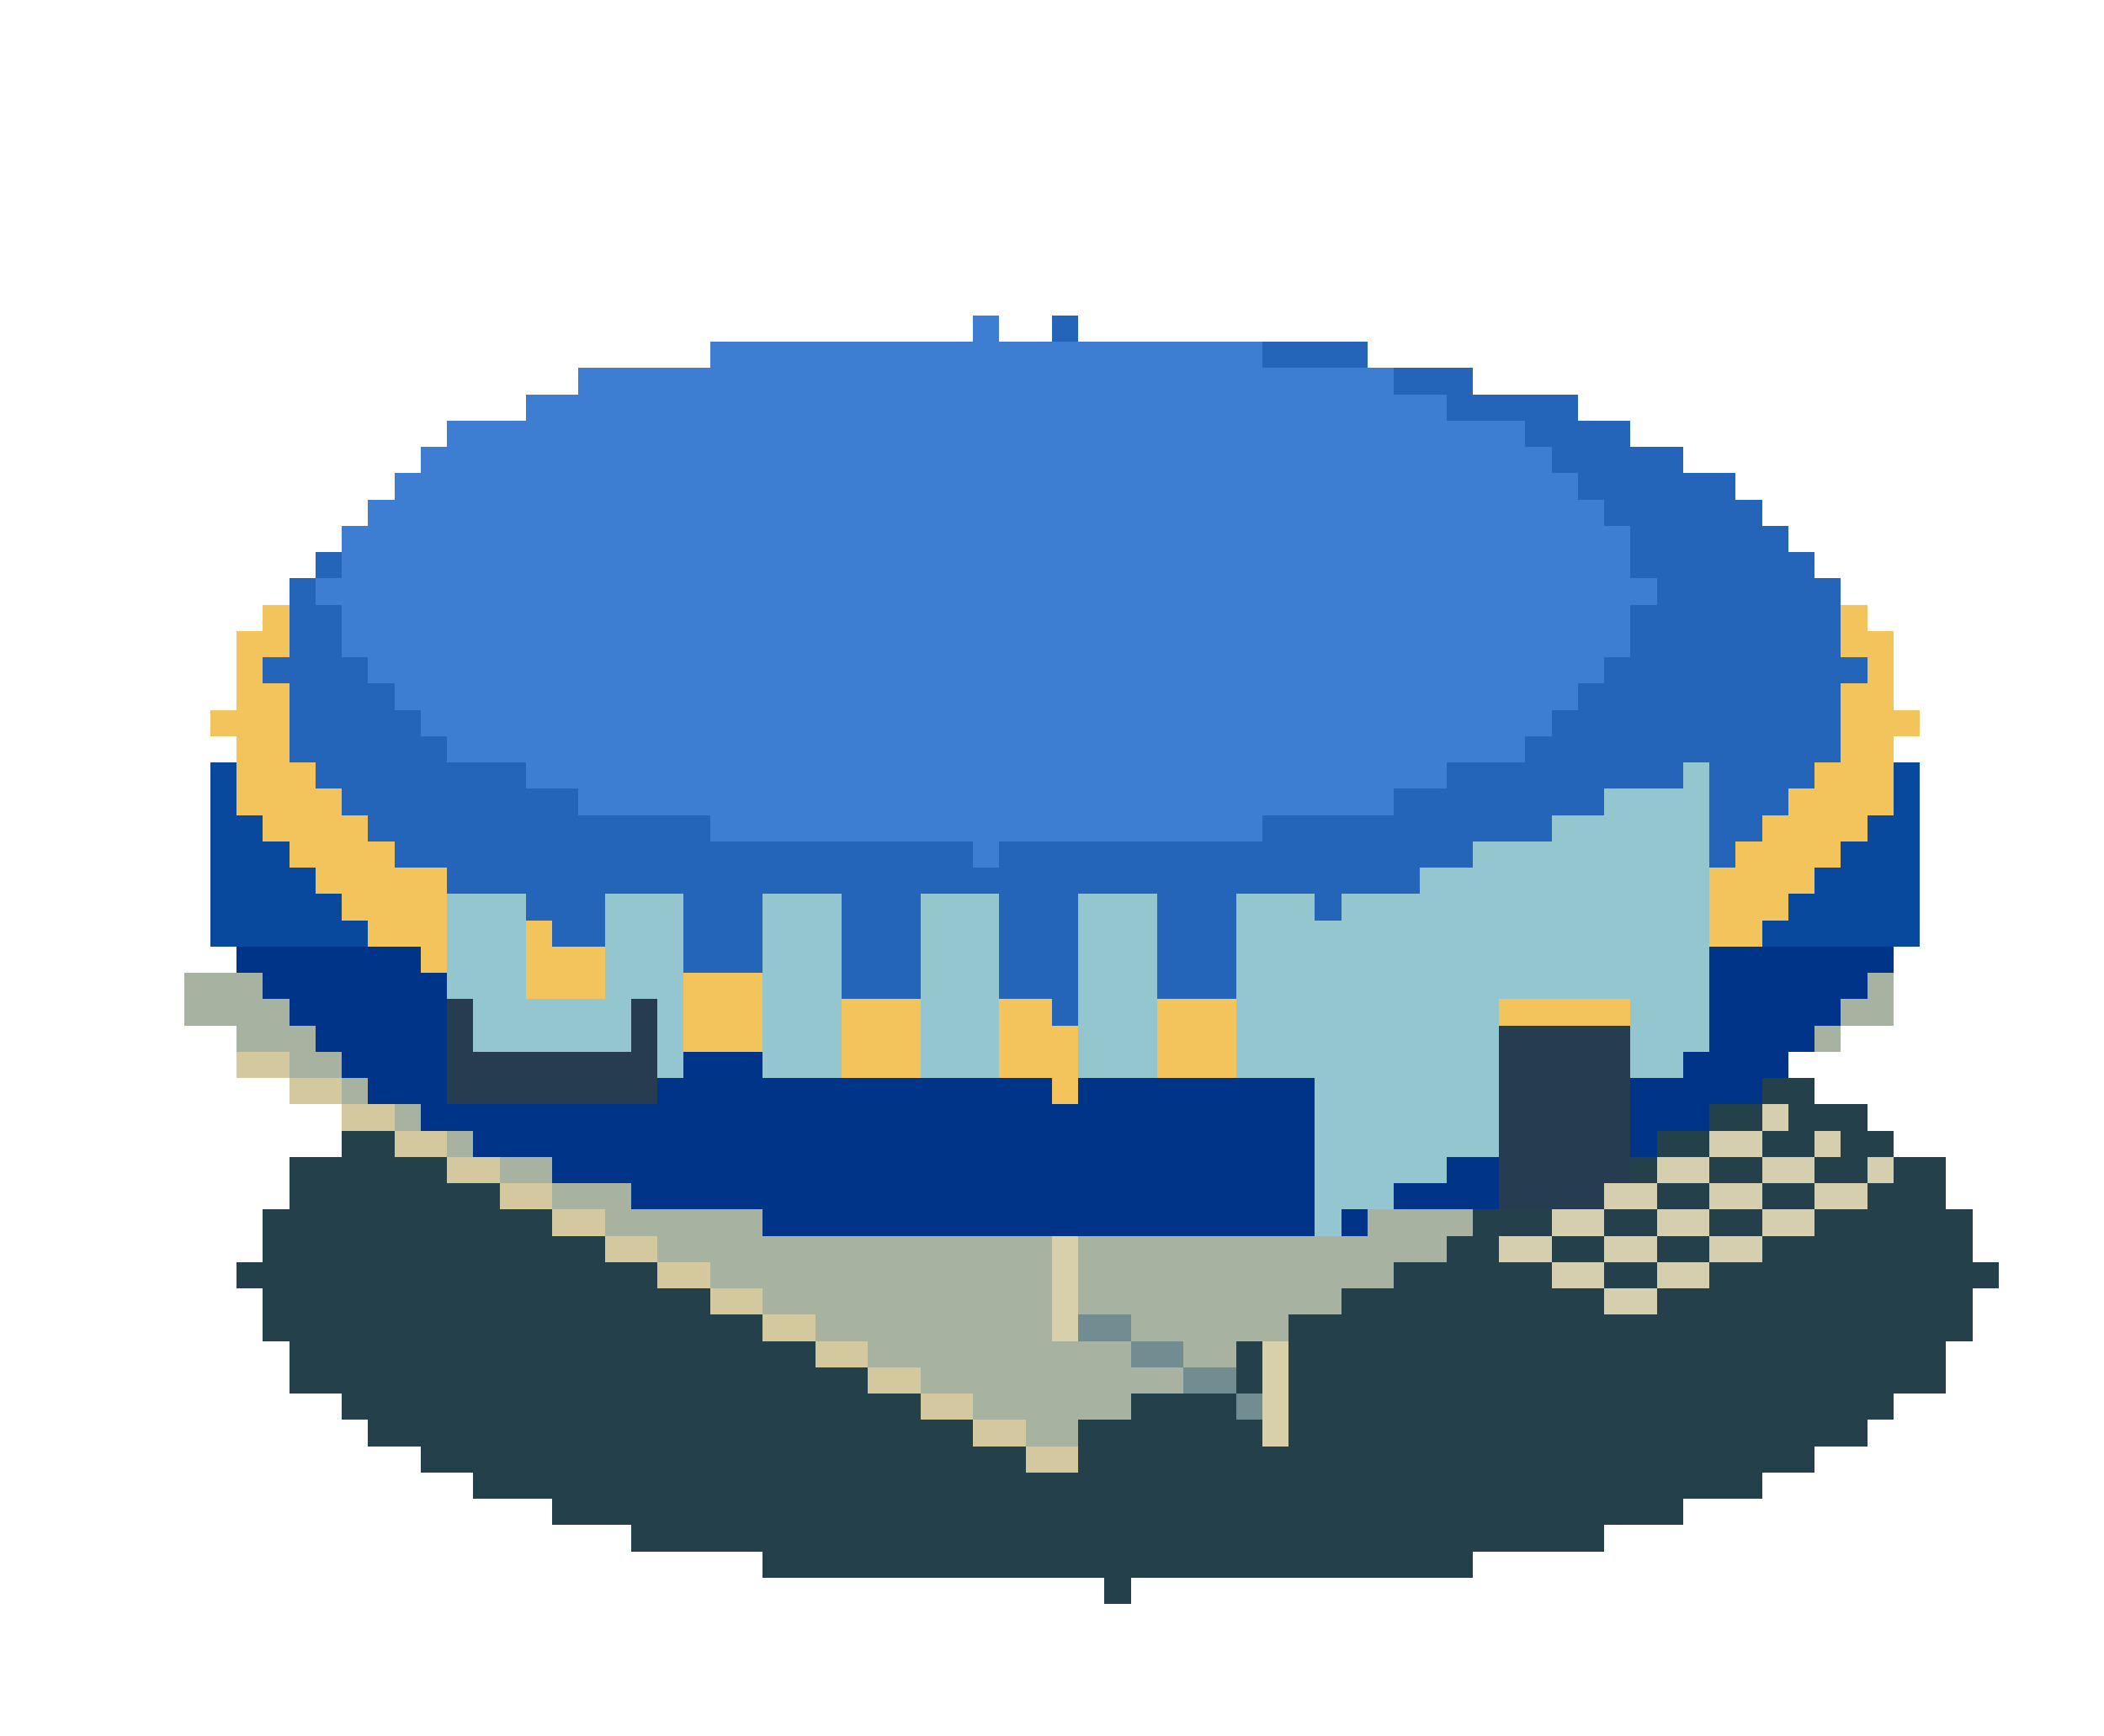
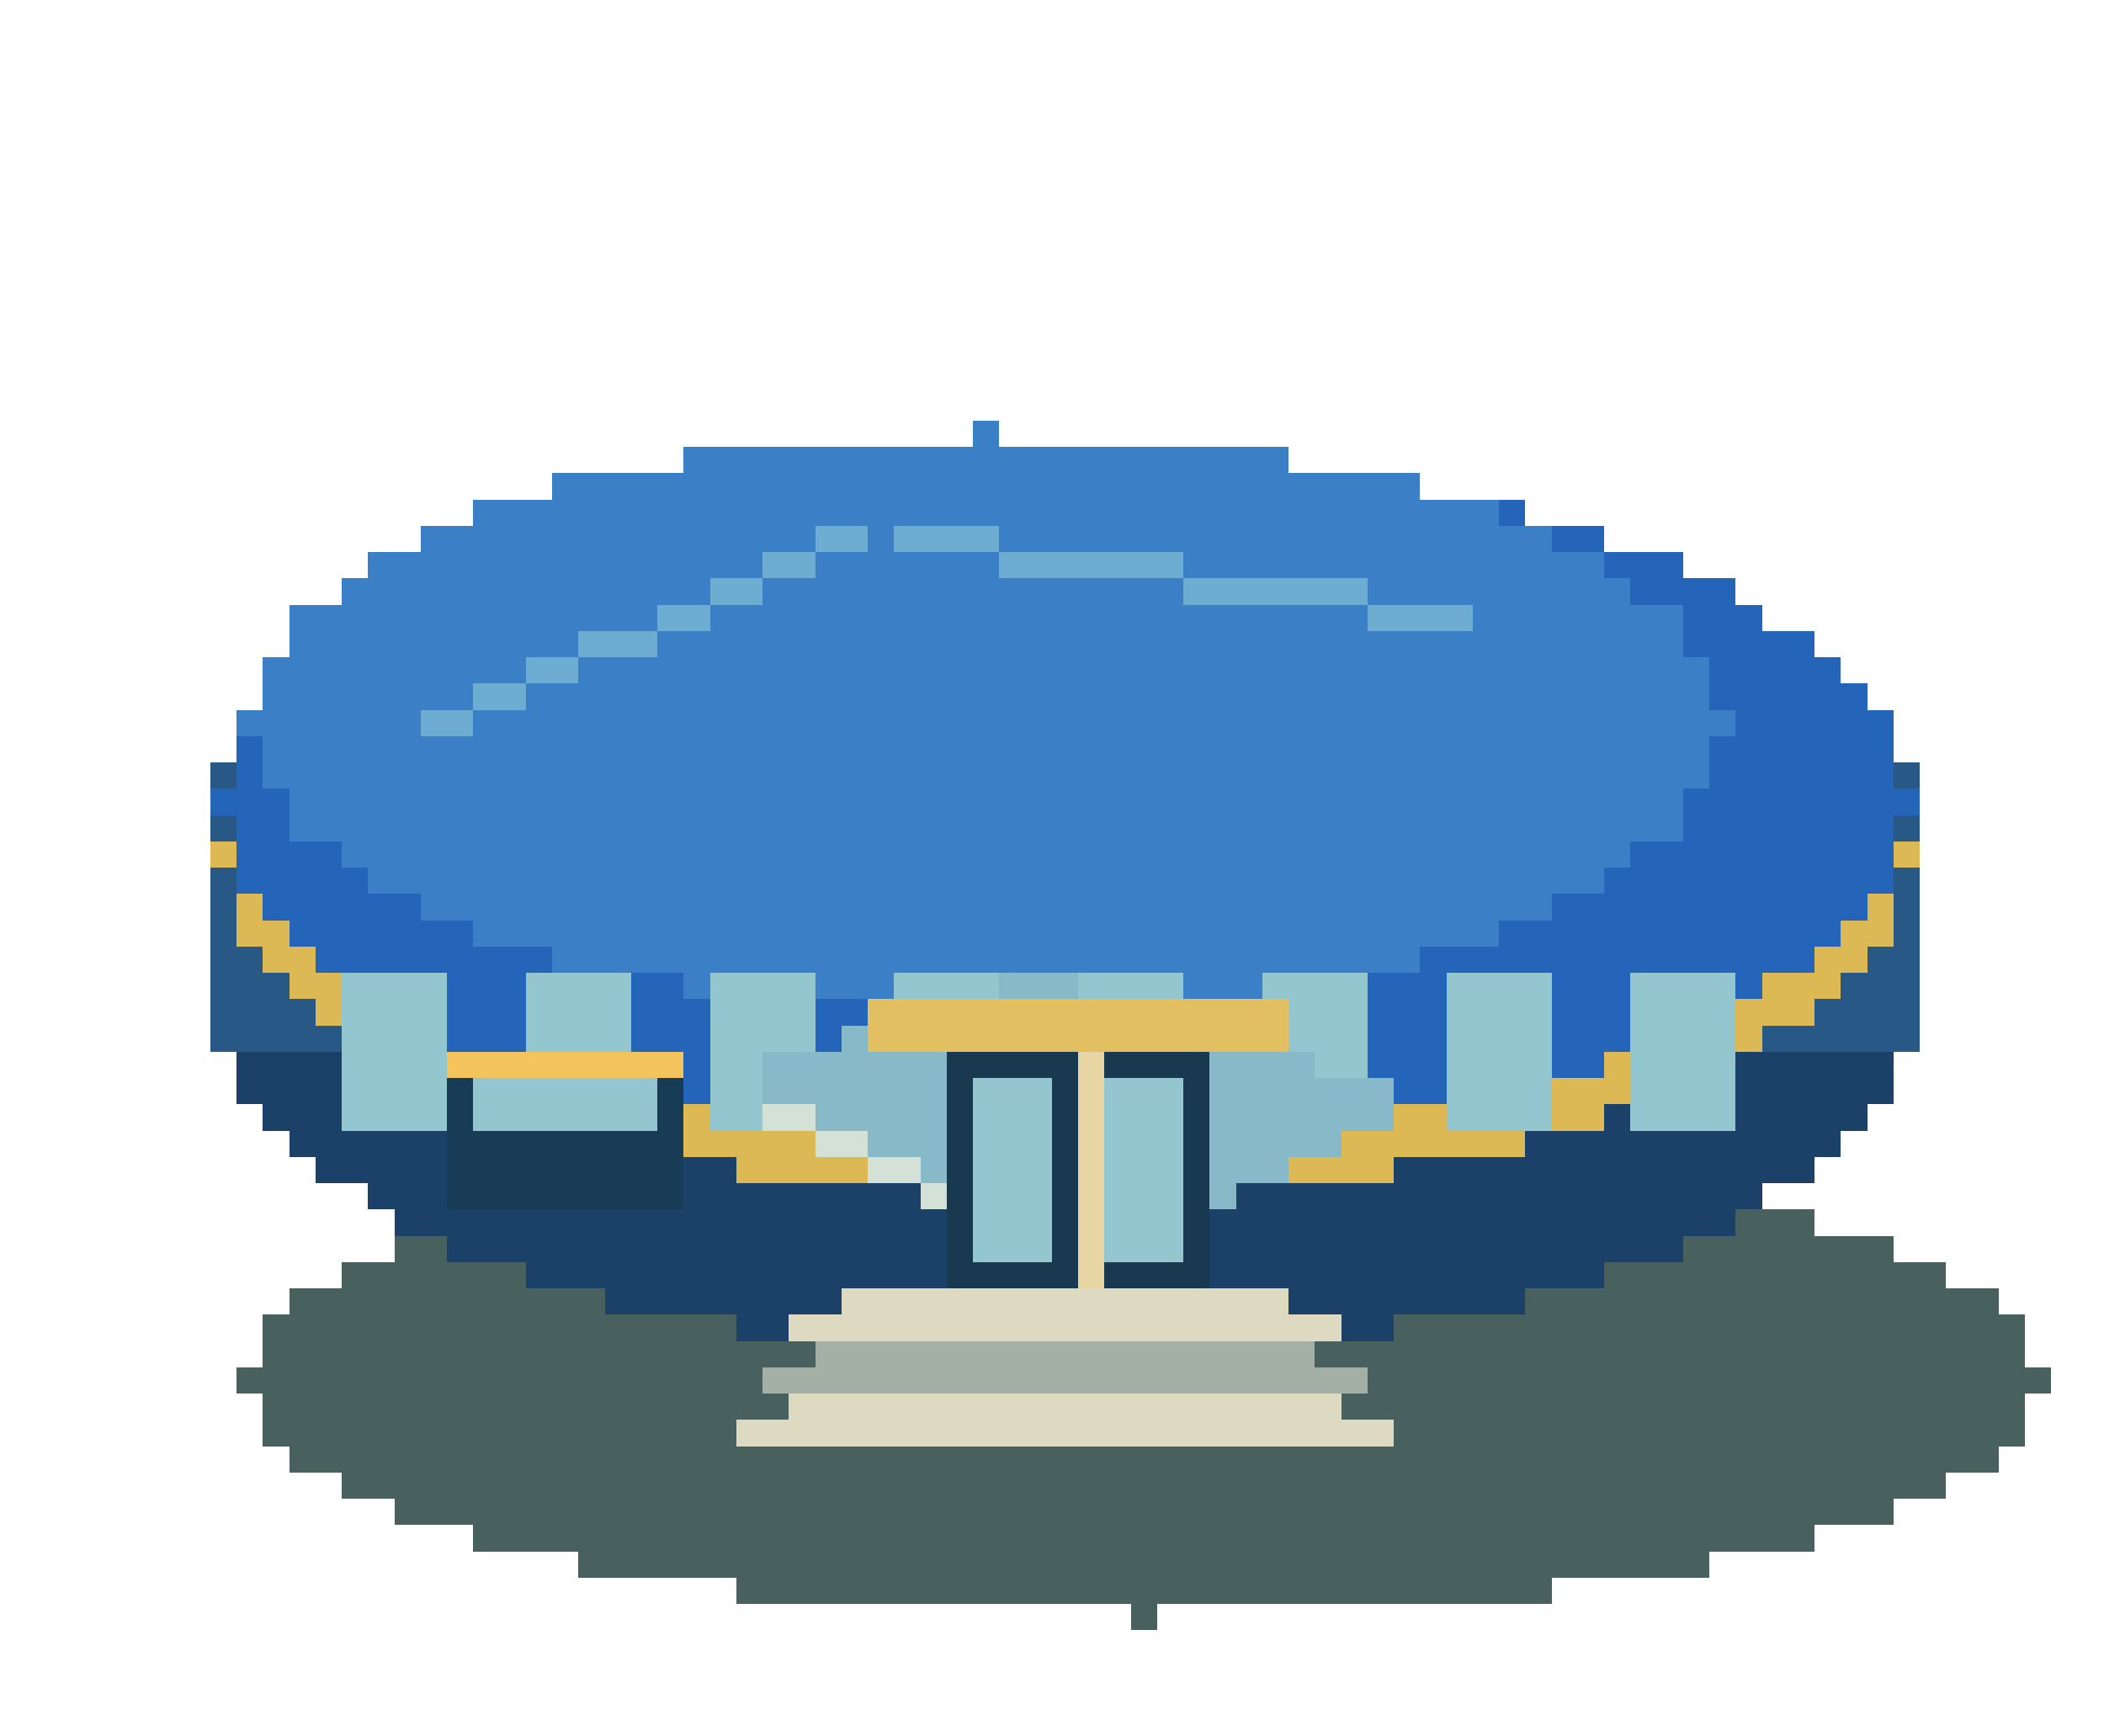
<svg xmlns="http://www.w3.org/2000/svg" viewBox="0 0 80 66" shape-rendering="crispEdges" role="img">
-   <rect x="37" y="12" width="1" height="1" fill="#3d7dd2" />
-   <rect x="40" y="12" width="1" height="1" fill="#2464b9" />
-   <rect x="27" y="13" width="21" height="1" fill="#3d7dd2" />
-   <rect x="48" y="13" width="4" height="1" fill="#2464b9" />
-   <rect x="22" y="14" width="31" height="1" fill="#3d7dd2" />
-   <rect x="53" y="14" width="3" height="1" fill="#2464b9" />
-   <rect x="20" y="15" width="35" height="1" fill="#3d7dd2" />
-   <rect x="55" y="15" width="5" height="1" fill="#2464b9" />
-   <rect x="17" y="16" width="41" height="1" fill="#3d7dd2" />
-   <rect x="58" y="16" width="4" height="1" fill="#2464b9" />
-   <rect x="16" y="17" width="43" height="1" fill="#3d7dd2" />
-   <rect x="59" y="17" width="5" height="1" fill="#2464b9" />
-   <rect x="15" y="18" width="45" height="1" fill="#3d7dd2" />
-   <rect x="60" y="18" width="6" height="1" fill="#2464b9" />
-   <rect x="14" y="19" width="47" height="1" fill="#3d7dd2" />
-   <rect x="61" y="19" width="6" height="1" fill="#2464b9" />
-   <rect x="13" y="20" width="49" height="1" fill="#3d7dd2" />
-   <rect x="62" y="20" width="6" height="1" fill="#2464b9" />
-   <rect x="12" y="21" width="1" height="1" fill="#2464b9" />
-   <rect x="13" y="21" width="49" height="1" fill="#3d7dd2" />
-   <rect x="62" y="21" width="7" height="1" fill="#2464b9" />
-   <rect x="11" y="22" width="1" height="1" fill="#2464b9" />
-   <rect x="12" y="22" width="51" height="1" fill="#3d7dd2" />
-   <rect x="63" y="22" width="7" height="1" fill="#2464b9" />
-   <rect x="10" y="23" width="1" height="1" fill="#f3c45b" />
-   <rect x="11" y="23" width="2" height="1" fill="#2464b9" />
-   <rect x="13" y="23" width="49" height="1" fill="#3d7dd2" />
-   <rect x="62" y="23" width="8" height="1" fill="#2464b9" />
-   <rect x="70" y="23" width="1" height="1" fill="#f3c45b" />
-   <rect x="9" y="24" width="2" height="1" fill="#f3c45b" />
-   <rect x="11" y="24" width="2" height="1" fill="#2464b9" />
-   <rect x="13" y="24" width="49" height="1" fill="#3d7dd2" />
-   <rect x="62" y="24" width="8" height="1" fill="#2464b9" />
-   <rect x="70" y="24" width="2" height="1" fill="#f3c45b" />
-   <rect x="9" y="25" width="1" height="1" fill="#f3c45b" />
-   <rect x="10" y="25" width="4" height="1" fill="#2464b9" />
-   <rect x="14" y="25" width="47" height="1" fill="#3d7dd2" />
-   <rect x="61" y="25" width="10" height="1" fill="#2464b9" />
-   <rect x="71" y="25" width="1" height="1" fill="#f3c45b" />
-   <rect x="9" y="26" width="2" height="1" fill="#f3c45b" />
-   <rect x="11" y="26" width="4" height="1" fill="#2464b9" />
-   <rect x="15" y="26" width="45" height="1" fill="#3d7dd2" />
-   <rect x="60" y="26" width="10" height="1" fill="#2464b9" />
-   <rect x="70" y="26" width="2" height="1" fill="#f3c45b" />
-   <rect x="8" y="27" width="3" height="1" fill="#f3c45b" />
-   <rect x="11" y="27" width="5" height="1" fill="#2464b9" />
-   <rect x="16" y="27" width="43" height="1" fill="#3d7dd2" />
-   <rect x="59" y="27" width="11" height="1" fill="#2464b9" />
-   <rect x="70" y="27" width="3" height="1" fill="#f3c45b" />
-   <rect x="9" y="28" width="2" height="1" fill="#f3c45b" />
-   <rect x="11" y="28" width="6" height="1" fill="#2464b9" />
-   <rect x="17" y="28" width="41" height="1" fill="#3d7dd2" />
-   <rect x="58" y="28" width="12" height="1" fill="#2464b9" />
-   <rect x="70" y="28" width="2" height="1" fill="#f3c45b" />
-   <rect x="8" y="29" width="1" height="1" fill="#08489d" />
-   <rect x="9" y="29" width="3" height="1" fill="#f3c45b" />
-   <rect x="12" y="29" width="8" height="1" fill="#2464b9" />
-   <rect x="20" y="29" width="35" height="1" fill="#3d7dd2" />
-   <rect x="55" y="29" width="9" height="1" fill="#2464b9" />
-   <rect x="64" y="29" width="1" height="1" fill="#93c6cf" />
-   <rect x="65" y="29" width="4" height="1" fill="#2464b9" />
-   <rect x="69" y="29" width="3" height="1" fill="#f3c45b" />
-   <rect x="72" y="29" width="1" height="1" fill="#08489d" />
-   <rect x="8" y="30" width="1" height="1" fill="#08489d" />
-   <rect x="9" y="30" width="4" height="1" fill="#f3c45b" />
-   <rect x="13" y="30" width="9" height="1" fill="#2464b9" />
-   <rect x="22" y="30" width="31" height="1" fill="#3d7dd2" />
-   <rect x="53" y="30" width="8" height="1" fill="#2464b9" />
-   <rect x="61" y="30" width="4" height="1" fill="#93c6cf" />
-   <rect x="65" y="30" width="3" height="1" fill="#2464b9" />
-   <rect x="68" y="30" width="4" height="1" fill="#f3c45b" />
-   <rect x="72" y="30" width="1" height="1" fill="#08489d" />
-   <rect x="8" y="31" width="2" height="1" fill="#08489d" />
-   <rect x="10" y="31" width="4" height="1" fill="#f3c45b" />
-   <rect x="14" y="31" width="13" height="1" fill="#2464b9" />
-   <rect x="27" y="31" width="21" height="1" fill="#3d7dd2" />
-   <rect x="48" y="31" width="11" height="1" fill="#2464b9" />
-   <rect x="59" y="31" width="6" height="1" fill="#93c6cf" />
-   <rect x="65" y="31" width="2" height="1" fill="#2464b9" />
-   <rect x="67" y="31" width="4" height="1" fill="#f3c45b" />
-   <rect x="71" y="31" width="2" height="1" fill="#08489d" />
-   <rect x="8" y="32" width="3" height="1" fill="#08489d" />
-   <rect x="11" y="32" width="4" height="1" fill="#f3c45b" />
-   <rect x="15" y="32" width="22" height="1" fill="#2464b9" />
-   <rect x="37" y="32" width="1" height="1" fill="#3d7dd2" />
-   <rect x="38" y="32" width="18" height="1" fill="#2464b9" />
-   <rect x="56" y="32" width="9" height="1" fill="#93c6cf" />
-   <rect x="65" y="32" width="1" height="1" fill="#2464b9" />
-   <rect x="66" y="32" width="4" height="1" fill="#f3c45b" />
-   <rect x="70" y="32" width="3" height="1" fill="#08489d" />
-   <rect x="8" y="33" width="4" height="1" fill="#08489d" />
-   <rect x="12" y="33" width="5" height="1" fill="#f3c45b" />
-   <rect x="17" y="33" width="37" height="1" fill="#2464b9" />
-   <rect x="54" y="33" width="11" height="1" fill="#93c6cf" />
-   <rect x="65" y="33" width="4" height="1" fill="#f3c45b" />
-   <rect x="69" y="33" width="4" height="1" fill="#08489d" />
-   <rect x="8" y="34" width="5" height="1" fill="#08489d" />
-   <rect x="13" y="34" width="4" height="1" fill="#f3c45b" />
-   <rect x="17" y="34" width="3" height="1" fill="#93c6cf" />
-   <rect x="20" y="34" width="3" height="1" fill="#2464b9" />
-   <rect x="23" y="34" width="3" height="1" fill="#93c6cf" />
-   <rect x="26" y="34" width="3" height="1" fill="#2464b9" />
-   <rect x="29" y="34" width="3" height="1" fill="#93c6cf" />
-   <rect x="32" y="34" width="3" height="1" fill="#2464b9" />
-   <rect x="35" y="34" width="3" height="1" fill="#93c6cf" />
-   <rect x="38" y="34" width="3" height="1" fill="#2464b9" />
-   <rect x="41" y="34" width="3" height="1" fill="#93c6cf" />
-   <rect x="44" y="34" width="3" height="1" fill="#2464b9" />
-   <rect x="47" y="34" width="3" height="1" fill="#93c6cf" />
-   <rect x="50" y="34" width="1" height="1" fill="#2464b9" />
-   <rect x="51" y="34" width="14" height="1" fill="#93c6cf" />
-   <rect x="65" y="34" width="3" height="1" fill="#f3c45b" />
-   <rect x="68" y="34" width="5" height="1" fill="#08489d" />
-   <rect x="8" y="35" width="6" height="1" fill="#08489d" />
-   <rect x="14" y="35" width="3" height="1" fill="#f3c45b" />
-   <rect x="17" y="35" width="3" height="1" fill="#93c6cf" />
-   <rect x="20" y="35" width="1" height="1" fill="#f3c45b" />
-   <rect x="21" y="35" width="2" height="1" fill="#2464b9" />
-   <rect x="23" y="35" width="3" height="1" fill="#93c6cf" />
-   <rect x="26" y="35" width="3" height="1" fill="#2464b9" />
-   <rect x="29" y="35" width="3" height="1" fill="#93c6cf" />
-   <rect x="32" y="35" width="3" height="1" fill="#2464b9" />
-   <rect x="35" y="35" width="3" height="1" fill="#93c6cf" />
-   <rect x="38" y="35" width="3" height="1" fill="#2464b9" />
-   <rect x="41" y="35" width="3" height="1" fill="#93c6cf" />
-   <rect x="44" y="35" width="3" height="1" fill="#2464b9" />
-   <rect x="47" y="35" width="18" height="1" fill="#93c6cf" />
-   <rect x="65" y="35" width="2" height="1" fill="#f3c45b" />
-   <rect x="67" y="35" width="6" height="1" fill="#08489d" />
-   <rect x="9" y="36" width="7" height="1" fill="#003489" />
-   <rect x="16" y="36" width="1" height="1" fill="#f3c45b" />
-   <rect x="17" y="36" width="3" height="1" fill="#93c6cf" />
-   <rect x="20" y="36" width="3" height="1" fill="#f3c45b" />
-   <rect x="23" y="36" width="3" height="1" fill="#93c6cf" />
-   <rect x="26" y="36" width="3" height="1" fill="#2464b9" />
-   <rect x="29" y="36" width="3" height="1" fill="#93c6cf" />
-   <rect x="32" y="36" width="3" height="1" fill="#2464b9" />
-   <rect x="35" y="36" width="3" height="1" fill="#93c6cf" />
-   <rect x="38" y="36" width="3" height="1" fill="#2464b9" />
-   <rect x="41" y="36" width="3" height="1" fill="#93c6cf" />
-   <rect x="44" y="36" width="3" height="1" fill="#2464b9" />
-   <rect x="47" y="36" width="18" height="1" fill="#93c6cf" />
-   <rect x="65" y="36" width="7" height="1" fill="#003489" />
-   <rect x="7" y="37" width="3" height="1" fill="#a7b3a0" />
-   <rect x="10" y="37" width="7" height="1" fill="#003489" />
-   <rect x="17" y="37" width="3" height="1" fill="#93c6cf" />
-   <rect x="20" y="37" width="3" height="1" fill="#f3c45b" />
-   <rect x="23" y="37" width="3" height="1" fill="#93c6cf" />
-   <rect x="26" y="37" width="3" height="1" fill="#f3c45b" />
-   <rect x="29" y="37" width="3" height="1" fill="#93c6cf" />
-   <rect x="32" y="37" width="3" height="1" fill="#2464b9" />
-   <rect x="35" y="37" width="3" height="1" fill="#93c6cf" />
-   <rect x="38" y="37" width="3" height="1" fill="#2464b9" />
-   <rect x="41" y="37" width="3" height="1" fill="#93c6cf" />
-   <rect x="44" y="37" width="3" height="1" fill="#2464b9" />
-   <rect x="47" y="37" width="18" height="1" fill="#93c6cf" />
-   <rect x="65" y="37" width="6" height="1" fill="#003489" />
-   <rect x="71" y="37" width="1" height="1" fill="#a7b3a0" />
-   <rect x="7" y="38" width="4" height="1" fill="#a7b3a0" />
-   <rect x="11" y="38" width="6" height="1" fill="#003489" />
-   <rect x="17" y="38" width="1" height="1" fill="#263c50" />
-   <rect x="18" y="38" width="6" height="1" fill="#93c6cf" />
-   <rect x="24" y="38" width="1" height="1" fill="#263c50" />
-   <rect x="25" y="38" width="1" height="1" fill="#93c6cf" />
-   <rect x="26" y="38" width="3" height="1" fill="#f3c45b" />
-   <rect x="29" y="38" width="3" height="1" fill="#93c6cf" />
-   <rect x="32" y="38" width="3" height="1" fill="#f3c45b" />
-   <rect x="35" y="38" width="3" height="1" fill="#93c6cf" />
-   <rect x="38" y="38" width="2" height="1" fill="#f3c45b" />
-   <rect x="40" y="38" width="1" height="1" fill="#2464b9" />
-   <rect x="41" y="38" width="3" height="1" fill="#93c6cf" />
-   <rect x="44" y="38" width="3" height="1" fill="#f3c45b" />
-   <rect x="47" y="38" width="10" height="1" fill="#93c6cf" />
-   <rect x="57" y="38" width="5" height="1" fill="#f3c45b" />
-   <rect x="62" y="38" width="3" height="1" fill="#93c6cf" />
-   <rect x="65" y="38" width="5" height="1" fill="#003489" />
-   <rect x="70" y="38" width="2" height="1" fill="#a7b3a0" />
-   <rect x="9" y="39" width="3" height="1" fill="#a7b3a0" />
-   <rect x="12" y="39" width="5" height="1" fill="#003489" />
-   <rect x="17" y="39" width="1" height="1" fill="#263c50" />
-   <rect x="18" y="39" width="6" height="1" fill="#93c6cf" />
-   <rect x="24" y="39" width="1" height="1" fill="#263c50" />
-   <rect x="25" y="39" width="1" height="1" fill="#93c6cf" />
-   <rect x="26" y="39" width="3" height="1" fill="#f3c45b" />
-   <rect x="29" y="39" width="3" height="1" fill="#93c6cf" />
-   <rect x="32" y="39" width="3" height="1" fill="#f3c45b" />
-   <rect x="35" y="39" width="3" height="1" fill="#93c6cf" />
-   <rect x="38" y="39" width="3" height="1" fill="#f3c45b" />
-   <rect x="41" y="39" width="3" height="1" fill="#93c6cf" />
-   <rect x="44" y="39" width="3" height="1" fill="#f3c45b" />
-   <rect x="47" y="39" width="10" height="1" fill="#93c6cf" />
-   <rect x="57" y="39" width="5" height="1" fill="#263c50" />
-   <rect x="62" y="39" width="3" height="1" fill="#93c6cf" />
-   <rect x="65" y="39" width="4" height="1" fill="#003489" />
-   <rect x="69" y="39" width="1" height="1" fill="#a7b3a0" />
-   <rect x="9" y="40" width="2" height="1" fill="#d4c89e" />
-   <rect x="11" y="40" width="2" height="1" fill="#a7b3a0" />
-   <rect x="13" y="40" width="4" height="1" fill="#003489" />
-   <rect x="17" y="40" width="8" height="1" fill="#263c50" />
-   <rect x="25" y="40" width="1" height="1" fill="#93c6cf" />
-   <rect x="26" y="40" width="3" height="1" fill="#003489" />
-   <rect x="29" y="40" width="3" height="1" fill="#93c6cf" />
-   <rect x="32" y="40" width="3" height="1" fill="#f3c45b" />
-   <rect x="35" y="40" width="3" height="1" fill="#93c6cf" />
-   <rect x="38" y="40" width="3" height="1" fill="#f3c45b" />
-   <rect x="41" y="40" width="3" height="1" fill="#93c6cf" />
-   <rect x="44" y="40" width="3" height="1" fill="#f3c45b" />
-   <rect x="47" y="40" width="10" height="1" fill="#93c6cf" />
-   <rect x="57" y="40" width="5" height="1" fill="#263c50" />
-   <rect x="62" y="40" width="2" height="1" fill="#93c6cf" />
-   <rect x="64" y="40" width="4" height="1" fill="#003489" />
-   <rect x="11" y="41" width="2" height="1" fill="#d4c89e" />
-   <rect x="13" y="41" width="1" height="1" fill="#a7b3a0" />
-   <rect x="14" y="41" width="3" height="1" fill="#003489" />
-   <rect x="17" y="41" width="8" height="1" fill="#263c50" />
-   <rect x="25" y="41" width="15" height="1" fill="#003489" />
-   <rect x="40" y="41" width="1" height="1" fill="#f3c45b" />
-   <rect x="41" y="41" width="9" height="1" fill="#003489" />
-   <rect x="50" y="41" width="7" height="1" fill="#93c6cf" />
-   <rect x="57" y="41" width="5" height="1" fill="#263c50" />
-   <rect x="62" y="41" width="5" height="1" fill="#003489" />
-   <rect x="67" y="41" width="2" height="1" fill="#24404a" />
-   <rect x="13" y="42" width="2" height="1" fill="#d4c89e" />
-   <rect x="15" y="42" width="1" height="1" fill="#a7b3a0" />
-   <rect x="16" y="42" width="34" height="1" fill="#003489" />
-   <rect x="50" y="42" width="7" height="1" fill="#93c6cf" />
-   <rect x="57" y="42" width="5" height="1" fill="#263c50" />
-   <rect x="62" y="42" width="3" height="1" fill="#003489" />
-   <rect x="65" y="42" width="2" height="1" fill="#24404a" />
-   <rect x="67" y="42" width="1" height="1" fill="#d5cfaf" />
-   <rect x="68" y="42" width="3" height="1" fill="#24404a" />
-   <rect x="13" y="43" width="2" height="1" fill="#24404a" />
-   <rect x="15" y="43" width="2" height="1" fill="#d4c89e" />
-   <rect x="17" y="43" width="1" height="1" fill="#a7b3a0" />
-   <rect x="18" y="43" width="32" height="1" fill="#003489" />
-   <rect x="50" y="43" width="7" height="1" fill="#93c6cf" />
-   <rect x="57" y="43" width="5" height="1" fill="#263c50" />
-   <rect x="62" y="43" width="1" height="1" fill="#003489" />
-   <rect x="63" y="43" width="2" height="1" fill="#24404a" />
-   <rect x="65" y="43" width="2" height="1" fill="#d5cfaf" />
-   <rect x="67" y="43" width="2" height="1" fill="#24404a" />
-   <rect x="69" y="43" width="1" height="1" fill="#d5cfaf" />
-   <rect x="70" y="43" width="2" height="1" fill="#24404a" />
-   <rect x="11" y="44" width="6" height="1" fill="#24404a" />
-   <rect x="17" y="44" width="2" height="1" fill="#d4c89e" />
-   <rect x="19" y="44" width="2" height="1" fill="#a7b3a0" />
-   <rect x="21" y="44" width="29" height="1" fill="#003489" />
-   <rect x="50" y="44" width="5" height="1" fill="#93c6cf" />
-   <rect x="55" y="44" width="2" height="1" fill="#003489" />
-   <rect x="57" y="44" width="5" height="1" fill="#263c50" />
-   <rect x="62" y="44" width="1" height="1" fill="#24404a" />
-   <rect x="63" y="44" width="2" height="1" fill="#d5cfaf" />
-   <rect x="65" y="44" width="2" height="1" fill="#24404a" />
-   <rect x="67" y="44" width="2" height="1" fill="#d5cfaf" />
-   <rect x="69" y="44" width="2" height="1" fill="#24404a" />
-   <rect x="71" y="44" width="1" height="1" fill="#d5cfaf" />
-   <rect x="72" y="44" width="2" height="1" fill="#24404a" />
-   <rect x="11" y="45" width="8" height="1" fill="#24404a" />
-   <rect x="19" y="45" width="2" height="1" fill="#d4c89e" />
-   <rect x="21" y="45" width="3" height="1" fill="#a7b3a0" />
-   <rect x="24" y="45" width="26" height="1" fill="#003489" />
-   <rect x="50" y="45" width="3" height="1" fill="#93c6cf" />
-   <rect x="53" y="45" width="4" height="1" fill="#003489" />
-   <rect x="57" y="45" width="4" height="1" fill="#263c50" />
-   <rect x="61" y="45" width="2" height="1" fill="#d5cfaf" />
-   <rect x="63" y="45" width="2" height="1" fill="#24404a" />
-   <rect x="65" y="45" width="2" height="1" fill="#d5cfaf" />
-   <rect x="67" y="45" width="2" height="1" fill="#24404a" />
-   <rect x="69" y="45" width="2" height="1" fill="#d5cfaf" />
-   <rect x="71" y="45" width="3" height="1" fill="#24404a" />
-   <rect x="10" y="46" width="11" height="1" fill="#24404a" />
-   <rect x="21" y="46" width="2" height="1" fill="#d4c89e" />
-   <rect x="23" y="46" width="6" height="1" fill="#a7b3a0" />
-   <rect x="29" y="46" width="21" height="1" fill="#003489" />
-   <rect x="50" y="46" width="1" height="1" fill="#93c6cf" />
-   <rect x="51" y="46" width="1" height="1" fill="#003489" />
-   <rect x="52" y="46" width="4" height="1" fill="#a7b3a0" />
-   <rect x="56" y="46" width="3" height="1" fill="#24404a" />
-   <rect x="59" y="46" width="2" height="1" fill="#d5cfaf" />
-   <rect x="61" y="46" width="2" height="1" fill="#24404a" />
-   <rect x="63" y="46" width="2" height="1" fill="#d5cfaf" />
-   <rect x="65" y="46" width="2" height="1" fill="#24404a" />
-   <rect x="67" y="46" width="2" height="1" fill="#d5cfaf" />
-   <rect x="69" y="46" width="6" height="1" fill="#24404a" />
-   <rect x="10" y="47" width="13" height="1" fill="#24404a" />
-   <rect x="23" y="47" width="2" height="1" fill="#d4c89e" />
-   <rect x="25" y="47" width="15" height="1" fill="#a7b3a0" />
-   <rect x="40" y="47" width="1" height="1" fill="#d8cfab" />
-   <rect x="41" y="47" width="14" height="1" fill="#a7b3a0" />
-   <rect x="55" y="47" width="2" height="1" fill="#24404a" />
-   <rect x="57" y="47" width="2" height="1" fill="#d5cfaf" />
-   <rect x="59" y="47" width="2" height="1" fill="#24404a" />
-   <rect x="61" y="47" width="2" height="1" fill="#d5cfaf" />
-   <rect x="63" y="47" width="2" height="1" fill="#24404a" />
-   <rect x="65" y="47" width="2" height="1" fill="#d5cfaf" />
-   <rect x="67" y="47" width="8" height="1" fill="#24404a" />
-   <rect x="9" y="48" width="16" height="1" fill="#24404a" />
-   <rect x="25" y="48" width="2" height="1" fill="#d4c89e" />
-   <rect x="27" y="48" width="13" height="1" fill="#a7b3a0" />
-   <rect x="40" y="48" width="1" height="1" fill="#d8cfab" />
-   <rect x="41" y="48" width="12" height="1" fill="#a7b3a0" />
-   <rect x="53" y="48" width="6" height="1" fill="#24404a" />
-   <rect x="59" y="48" width="2" height="1" fill="#d5cfaf" />
-   <rect x="61" y="48" width="2" height="1" fill="#24404a" />
-   <rect x="63" y="48" width="2" height="1" fill="#d5cfaf" />
-   <rect x="65" y="48" width="11" height="1" fill="#24404a" />
-   <rect x="10" y="49" width="17" height="1" fill="#24404a" />
-   <rect x="27" y="49" width="2" height="1" fill="#d4c89e" />
-   <rect x="29" y="49" width="11" height="1" fill="#a7b3a0" />
-   <rect x="40" y="49" width="1" height="1" fill="#d8cfab" />
-   <rect x="41" y="49" width="10" height="1" fill="#a7b3a0" />
-   <rect x="51" y="49" width="10" height="1" fill="#24404a" />
-   <rect x="61" y="49" width="2" height="1" fill="#d5cfaf" />
-   <rect x="63" y="49" width="12" height="1" fill="#24404a" />
-   <rect x="10" y="50" width="19" height="1" fill="#24404a" />
-   <rect x="29" y="50" width="2" height="1" fill="#d4c89e" />
-   <rect x="31" y="50" width="9" height="1" fill="#a7b3a0" />
-   <rect x="40" y="50" width="1" height="1" fill="#d8cfab" />
-   <rect x="41" y="50" width="2" height="1" fill="#718d91" />
-   <rect x="43" y="50" width="6" height="1" fill="#a7b3a0" />
-   <rect x="49" y="50" width="26" height="1" fill="#24404a" />
-   <rect x="11" y="51" width="20" height="1" fill="#24404a" />
-   <rect x="31" y="51" width="2" height="1" fill="#d4c89e" />
-   <rect x="33" y="51" width="10" height="1" fill="#a7b3a0" />
-   <rect x="43" y="51" width="2" height="1" fill="#718d91" />
-   <rect x="45" y="51" width="2" height="1" fill="#a7b3a0" />
-   <rect x="47" y="51" width="1" height="1" fill="#24404a" />
-   <rect x="48" y="51" width="1" height="1" fill="#d8cfab" />
-   <rect x="49" y="51" width="25" height="1" fill="#24404a" />
-   <rect x="11" y="52" width="22" height="1" fill="#24404a" />
-   <rect x="33" y="52" width="2" height="1" fill="#d4c89e" />
-   <rect x="35" y="52" width="10" height="1" fill="#a7b3a0" />
-   <rect x="45" y="52" width="2" height="1" fill="#718d91" />
-   <rect x="47" y="52" width="1" height="1" fill="#24404a" />
-   <rect x="48" y="52" width="1" height="1" fill="#d8cfab" />
-   <rect x="49" y="52" width="25" height="1" fill="#24404a" />
-   <rect x="13" y="53" width="22" height="1" fill="#24404a" />
-   <rect x="35" y="53" width="2" height="1" fill="#d4c89e" />
-   <rect x="37" y="53" width="6" height="1" fill="#a7b3a0" />
-   <rect x="43" y="53" width="4" height="1" fill="#24404a" />
-   <rect x="47" y="53" width="1" height="1" fill="#718d91" />
-   <rect x="48" y="53" width="1" height="1" fill="#d8cfab" />
-   <rect x="49" y="53" width="23" height="1" fill="#24404a" />
-   <rect x="14" y="54" width="23" height="1" fill="#24404a" />
-   <rect x="37" y="54" width="2" height="1" fill="#d4c89e" />
-   <rect x="39" y="54" width="2" height="1" fill="#a7b3a0" />
-   <rect x="41" y="54" width="7" height="1" fill="#24404a" />
-   <rect x="48" y="54" width="1" height="1" fill="#d8cfab" />
-   <rect x="49" y="54" width="22" height="1" fill="#24404a" />
-   <rect x="16" y="55" width="23" height="1" fill="#24404a" />
-   <rect x="39" y="55" width="2" height="1" fill="#d4c89e" />
-   <rect x="41" y="55" width="28" height="1" fill="#24404a" />
-   <rect x="18" y="56" width="49" height="1" fill="#24404a" />
-   <rect x="21" y="57" width="43" height="1" fill="#24404a" />
-   <rect x="24" y="58" width="37" height="1" fill="#24404a" />
-   <rect x="29" y="59" width="27" height="1" fill="#24404a" />
-   <rect x="42" y="60" width="1" height="1" fill="#24404a" />
+   <rect x="37" y="16" width="1" height="1" fill="#3b80c7" />
+   <rect x="26" y="17" width="23" height="1" fill="#3b80c7" />
+   <rect x="21" y="18" width="33" height="1" fill="#3b80c7" />
+   <rect x="18" y="19" width="39" height="1" fill="#3b80c7" />
+   <rect x="57" y="19" width="1" height="1" fill="#2464b9" />
+   <rect x="16" y="20" width="15" height="1" fill="#3b80c7" />
+   <rect x="31" y="20" width="2" height="1" fill="#6dadd2" />
+   <rect x="33" y="20" width="1" height="1" fill="#3b80c7" />
+   <rect x="34" y="20" width="4" height="1" fill="#6dadd2" />
+   <rect x="38" y="20" width="21" height="1" fill="#3b80c7" />
+   <rect x="59" y="20" width="2" height="1" fill="#2464b9" />
+   <rect x="14" y="21" width="15" height="1" fill="#3b80c7" />
+   <rect x="29" y="21" width="2" height="1" fill="#6dadd2" />
+   <rect x="31" y="21" width="7" height="1" fill="#3b80c7" />
+   <rect x="38" y="21" width="7" height="1" fill="#6dadd2" />
+   <rect x="45" y="21" width="16" height="1" fill="#3b80c7" />
+   <rect x="61" y="21" width="3" height="1" fill="#2464b9" />
+   <rect x="13" y="22" width="14" height="1" fill="#3b80c7" />
+   <rect x="27" y="22" width="2" height="1" fill="#6dadd2" />
+   <rect x="29" y="22" width="16" height="1" fill="#3b80c7" />
+   <rect x="45" y="22" width="7" height="1" fill="#6dadd2" />
+   <rect x="52" y="22" width="10" height="1" fill="#3b80c7" />
+   <rect x="62" y="22" width="4" height="1" fill="#2464b9" />
+   <rect x="11" y="23" width="14" height="1" fill="#3b80c7" />
+   <rect x="25" y="23" width="2" height="1" fill="#6dadd2" />
+   <rect x="27" y="23" width="25" height="1" fill="#3b80c7" />
+   <rect x="52" y="23" width="4" height="1" fill="#6dadd2" />
+   <rect x="56" y="23" width="8" height="1" fill="#3b80c7" />
+   <rect x="64" y="23" width="3" height="1" fill="#2464b9" />
+   <rect x="11" y="24" width="11" height="1" fill="#3b80c7" />
+   <rect x="22" y="24" width="3" height="1" fill="#6dadd2" />
+   <rect x="25" y="24" width="39" height="1" fill="#3b80c7" />
+   <rect x="64" y="24" width="5" height="1" fill="#2464b9" />
+   <rect x="10" y="25" width="10" height="1" fill="#3b80c7" />
+   <rect x="20" y="25" width="2" height="1" fill="#6dadd2" />
+   <rect x="22" y="25" width="43" height="1" fill="#3b80c7" />
+   <rect x="65" y="25" width="5" height="1" fill="#2464b9" />
+   <rect x="10" y="26" width="8" height="1" fill="#3b80c7" />
+   <rect x="18" y="26" width="2" height="1" fill="#6dadd2" />
+   <rect x="20" y="26" width="45" height="1" fill="#3b80c7" />
+   <rect x="65" y="26" width="6" height="1" fill="#2464b9" />
+   <rect x="9" y="27" width="7" height="1" fill="#3b80c7" />
+   <rect x="16" y="27" width="2" height="1" fill="#6dadd2" />
+   <rect x="18" y="27" width="48" height="1" fill="#3b80c7" />
+   <rect x="66" y="27" width="6" height="1" fill="#2464b9" />
+   <rect x="9" y="28" width="1" height="1" fill="#2464b9" />
+   <rect x="10" y="28" width="55" height="1" fill="#3b80c7" />
+   <rect x="65" y="28" width="7" height="1" fill="#2464b9" />
+   <rect x="8" y="29" width="1" height="1" fill="#285986" />
+   <rect x="9" y="29" width="1" height="1" fill="#2464b9" />
+   <rect x="10" y="29" width="55" height="1" fill="#3b80c7" />
+   <rect x="65" y="29" width="7" height="1" fill="#2464b9" />
+   <rect x="72" y="29" width="1" height="1" fill="#285986" />
+   <rect x="8" y="30" width="3" height="1" fill="#2464b9" />
+   <rect x="11" y="30" width="53" height="1" fill="#3b80c7" />
+   <rect x="64" y="30" width="9" height="1" fill="#2464b9" />
+   <rect x="8" y="31" width="1" height="1" fill="#285986" />
+   <rect x="9" y="31" width="2" height="1" fill="#2464b9" />
+   <rect x="11" y="31" width="53" height="1" fill="#3b80c7" />
+   <rect x="64" y="31" width="8" height="1" fill="#2464b9" />
+   <rect x="72" y="31" width="1" height="1" fill="#285986" />
+   <rect x="8" y="32" width="1" height="1" fill="#ddb956" />
+   <rect x="9" y="32" width="4" height="1" fill="#2464b9" />
+   <rect x="13" y="32" width="49" height="1" fill="#3b80c7" />
+   <rect x="62" y="32" width="10" height="1" fill="#2464b9" />
+   <rect x="72" y="32" width="1" height="1" fill="#ddb956" />
+   <rect x="8" y="33" width="1" height="1" fill="#285986" />
+   <rect x="9" y="33" width="5" height="1" fill="#2464b9" />
+   <rect x="14" y="33" width="47" height="1" fill="#3b80c7" />
+   <rect x="61" y="33" width="11" height="1" fill="#2464b9" />
+   <rect x="72" y="33" width="1" height="1" fill="#285986" />
+   <rect x="8" y="34" width="1" height="1" fill="#285986" />
+   <rect x="9" y="34" width="1" height="1" fill="#ddb956" />
+   <rect x="10" y="34" width="6" height="1" fill="#2464b9" />
+   <rect x="16" y="34" width="43" height="1" fill="#3b80c7" />
+   <rect x="59" y="34" width="12" height="1" fill="#2464b9" />
+   <rect x="71" y="34" width="1" height="1" fill="#ddb956" />
+   <rect x="72" y="34" width="1" height="1" fill="#285986" />
+   <rect x="8" y="35" width="1" height="1" fill="#285986" />
+   <rect x="9" y="35" width="2" height="1" fill="#ddb956" />
+   <rect x="11" y="35" width="7" height="1" fill="#2464b9" />
+   <rect x="18" y="35" width="39" height="1" fill="#3b80c7" />
+   <rect x="57" y="35" width="13" height="1" fill="#2464b9" />
+   <rect x="70" y="35" width="2" height="1" fill="#ddb956" />
+   <rect x="72" y="35" width="1" height="1" fill="#285986" />
+   <rect x="8" y="36" width="2" height="1" fill="#285986" />
+   <rect x="10" y="36" width="2" height="1" fill="#ddb956" />
+   <rect x="12" y="36" width="9" height="1" fill="#2464b9" />
+   <rect x="21" y="36" width="33" height="1" fill="#3b80c7" />
+   <rect x="54" y="36" width="15" height="1" fill="#2464b9" />
+   <rect x="69" y="36" width="2" height="1" fill="#ddb956" />
+   <rect x="71" y="36" width="2" height="1" fill="#285986" />
+   <rect x="8" y="37" width="3" height="1" fill="#285986" />
+   <rect x="11" y="37" width="2" height="1" fill="#ddb956" />
+   <rect x="13" y="37" width="4" height="1" fill="#93c6cf" />
+   <rect x="17" y="37" width="3" height="1" fill="#2464b9" />
+   <rect x="20" y="37" width="4" height="1" fill="#93c6cf" />
+   <rect x="24" y="37" width="2" height="1" fill="#2464b9" />
+   <rect x="26" y="37" width="1" height="1" fill="#3b80c7" />
+   <rect x="27" y="37" width="4" height="1" fill="#93c6cf" />
+   <rect x="31" y="37" width="3" height="1" fill="#3b80c7" />
+   <rect x="34" y="37" width="4" height="1" fill="#93c6cf" />
+   <rect x="38" y="37" width="3" height="1" fill="#87b9c8" />
+   <rect x="41" y="37" width="4" height="1" fill="#93c6cf" />
+   <rect x="45" y="37" width="3" height="1" fill="#3b80c7" />
+   <rect x="48" y="37" width="4" height="1" fill="#93c6cf" />
+   <rect x="52" y="37" width="3" height="1" fill="#2464b9" />
+   <rect x="55" y="37" width="4" height="1" fill="#93c6cf" />
+   <rect x="59" y="37" width="3" height="1" fill="#2464b9" />
+   <rect x="62" y="37" width="4" height="1" fill="#93c6cf" />
+   <rect x="66" y="37" width="1" height="1" fill="#2464b9" />
+   <rect x="67" y="37" width="3" height="1" fill="#ddb956" />
+   <rect x="70" y="37" width="3" height="1" fill="#285986" />
+   <rect x="8" y="38" width="4" height="1" fill="#285986" />
+   <rect x="12" y="38" width="1" height="1" fill="#ddb956" />
+   <rect x="13" y="38" width="4" height="1" fill="#93c6cf" />
+   <rect x="17" y="38" width="3" height="1" fill="#2464b9" />
+   <rect x="20" y="38" width="4" height="1" fill="#93c6cf" />
+   <rect x="24" y="38" width="3" height="1" fill="#2464b9" />
+   <rect x="27" y="38" width="4" height="1" fill="#93c6cf" />
+   <rect x="31" y="38" width="2" height="1" fill="#2464b9" />
+   <rect x="33" y="38" width="16" height="1" fill="#e2bf60" />
+   <rect x="49" y="38" width="3" height="1" fill="#93c6cf" />
+   <rect x="52" y="38" width="3" height="1" fill="#2464b9" />
+   <rect x="55" y="38" width="4" height="1" fill="#93c6cf" />
+   <rect x="59" y="38" width="3" height="1" fill="#2464b9" />
+   <rect x="62" y="38" width="4" height="1" fill="#93c6cf" />
+   <rect x="66" y="38" width="3" height="1" fill="#ddb956" />
+   <rect x="69" y="38" width="4" height="1" fill="#285986" />
+   <rect x="8" y="39" width="5" height="1" fill="#285986" />
+   <rect x="13" y="39" width="4" height="1" fill="#93c6cf" />
+   <rect x="17" y="39" width="3" height="1" fill="#2464b9" />
+   <rect x="20" y="39" width="4" height="1" fill="#93c6cf" />
+   <rect x="24" y="39" width="3" height="1" fill="#2464b9" />
+   <rect x="27" y="39" width="4" height="1" fill="#93c6cf" />
+   <rect x="31" y="39" width="1" height="1" fill="#2464b9" />
+   <rect x="32" y="39" width="1" height="1" fill="#87b9c8" />
+   <rect x="33" y="39" width="16" height="1" fill="#e2bf60" />
+   <rect x="49" y="39" width="3" height="1" fill="#93c6cf" />
+   <rect x="52" y="39" width="3" height="1" fill="#2464b9" />
+   <rect x="55" y="39" width="4" height="1" fill="#93c6cf" />
+   <rect x="59" y="39" width="3" height="1" fill="#2464b9" />
+   <rect x="62" y="39" width="4" height="1" fill="#93c6cf" />
+   <rect x="66" y="39" width="1" height="1" fill="#ddb956" />
+   <rect x="67" y="39" width="6" height="1" fill="#285986" />
+   <rect x="9" y="40" width="4" height="1" fill="#1c4169" />
+   <rect x="13" y="40" width="4" height="1" fill="#93c6cf" />
+   <rect x="17" y="40" width="9" height="1" fill="#f3c45b" />
+   <rect x="26" y="40" width="1" height="1" fill="#2464b9" />
+   <rect x="27" y="40" width="2" height="1" fill="#93c6cf" />
+   <rect x="29" y="40" width="7" height="1" fill="#87b9c8" />
+   <rect x="36" y="40" width="5" height="1" fill="#193951" />
+   <rect x="41" y="40" width="1" height="1" fill="#e7d5a3" />
+   <rect x="42" y="40" width="4" height="1" fill="#193951" />
+   <rect x="46" y="40" width="4" height="1" fill="#87b9c8" />
+   <rect x="50" y="40" width="2" height="1" fill="#93c6cf" />
+   <rect x="52" y="40" width="3" height="1" fill="#2464b9" />
+   <rect x="55" y="40" width="4" height="1" fill="#93c6cf" />
+   <rect x="59" y="40" width="2" height="1" fill="#2464b9" />
+   <rect x="61" y="40" width="1" height="1" fill="#ddb956" />
+   <rect x="62" y="40" width="4" height="1" fill="#93c6cf" />
+   <rect x="66" y="40" width="6" height="1" fill="#1c4169" />
+   <rect x="9" y="41" width="4" height="1" fill="#1c4169" />
+   <rect x="13" y="41" width="4" height="1" fill="#93c6cf" />
+   <rect x="17" y="41" width="1" height="1" fill="#183b56" />
+   <rect x="18" y="41" width="7" height="1" fill="#93c6cf" />
+   <rect x="25" y="41" width="1" height="1" fill="#183b56" />
+   <rect x="26" y="41" width="1" height="1" fill="#2464b9" />
+   <rect x="27" y="41" width="2" height="1" fill="#93c6cf" />
+   <rect x="29" y="41" width="7" height="1" fill="#87b9c8" />
+   <rect x="36" y="41" width="1" height="1" fill="#193951" />
+   <rect x="37" y="41" width="3" height="1" fill="#93c6cf" />
+   <rect x="40" y="41" width="1" height="1" fill="#193951" />
+   <rect x="41" y="41" width="1" height="1" fill="#e7d5a3" />
+   <rect x="42" y="41" width="3" height="1" fill="#93c6cf" />
+   <rect x="45" y="41" width="1" height="1" fill="#193951" />
+   <rect x="46" y="41" width="7" height="1" fill="#87b9c8" />
+   <rect x="53" y="41" width="2" height="1" fill="#2464b9" />
+   <rect x="55" y="41" width="4" height="1" fill="#93c6cf" />
+   <rect x="59" y="41" width="3" height="1" fill="#ddb956" />
+   <rect x="62" y="41" width="4" height="1" fill="#93c6cf" />
+   <rect x="66" y="41" width="6" height="1" fill="#1c4169" />
+   <rect x="10" y="42" width="3" height="1" fill="#1c4169" />
+   <rect x="13" y="42" width="4" height="1" fill="#93c6cf" />
+   <rect x="17" y="42" width="1" height="1" fill="#183b56" />
+   <rect x="18" y="42" width="7" height="1" fill="#93c6cf" />
+   <rect x="25" y="42" width="1" height="1" fill="#183b56" />
+   <rect x="26" y="42" width="1" height="1" fill="#ddb956" />
+   <rect x="27" y="42" width="2" height="1" fill="#93c6cf" />
+   <rect x="29" y="42" width="2" height="1" fill="#d4e1d6" />
+   <rect x="31" y="42" width="5" height="1" fill="#87b9c8" />
+   <rect x="36" y="42" width="1" height="1" fill="#193951" />
+   <rect x="37" y="42" width="3" height="1" fill="#93c6cf" />
+   <rect x="40" y="42" width="1" height="1" fill="#193951" />
+   <rect x="41" y="42" width="1" height="1" fill="#e7d5a3" />
+   <rect x="42" y="42" width="3" height="1" fill="#93c6cf" />
+   <rect x="45" y="42" width="1" height="1" fill="#193951" />
+   <rect x="46" y="42" width="7" height="1" fill="#87b9c8" />
+   <rect x="53" y="42" width="2" height="1" fill="#ddb956" />
+   <rect x="55" y="42" width="4" height="1" fill="#93c6cf" />
+   <rect x="59" y="42" width="2" height="1" fill="#ddb956" />
+   <rect x="61" y="42" width="1" height="1" fill="#1c4169" />
+   <rect x="62" y="42" width="4" height="1" fill="#93c6cf" />
+   <rect x="66" y="42" width="5" height="1" fill="#1c4169" />
+   <rect x="11" y="43" width="6" height="1" fill="#1c4169" />
+   <rect x="17" y="43" width="9" height="1" fill="#183b56" />
+   <rect x="26" y="43" width="5" height="1" fill="#ddb956" />
+   <rect x="31" y="43" width="2" height="1" fill="#d4e1d6" />
+   <rect x="33" y="43" width="3" height="1" fill="#87b9c8" />
+   <rect x="36" y="43" width="1" height="1" fill="#193951" />
+   <rect x="37" y="43" width="3" height="1" fill="#93c6cf" />
+   <rect x="40" y="43" width="1" height="1" fill="#193951" />
+   <rect x="41" y="43" width="1" height="1" fill="#e7d5a3" />
+   <rect x="42" y="43" width="3" height="1" fill="#93c6cf" />
+   <rect x="45" y="43" width="1" height="1" fill="#193951" />
+   <rect x="46" y="43" width="5" height="1" fill="#87b9c8" />
+   <rect x="51" y="43" width="7" height="1" fill="#ddb956" />
+   <rect x="58" y="43" width="12" height="1" fill="#1c4169" />
+   <rect x="12" y="44" width="5" height="1" fill="#1c4169" />
+   <rect x="17" y="44" width="9" height="1" fill="#183b56" />
+   <rect x="26" y="44" width="2" height="1" fill="#1c4169" />
+   <rect x="28" y="44" width="5" height="1" fill="#ddb956" />
+   <rect x="33" y="44" width="2" height="1" fill="#d4e1d6" />
+   <rect x="35" y="44" width="1" height="1" fill="#87b9c8" />
+   <rect x="36" y="44" width="1" height="1" fill="#193951" />
+   <rect x="37" y="44" width="3" height="1" fill="#93c6cf" />
+   <rect x="40" y="44" width="1" height="1" fill="#193951" />
+   <rect x="41" y="44" width="1" height="1" fill="#e7d5a3" />
+   <rect x="42" y="44" width="3" height="1" fill="#93c6cf" />
+   <rect x="45" y="44" width="1" height="1" fill="#193951" />
+   <rect x="46" y="44" width="3" height="1" fill="#87b9c8" />
+   <rect x="49" y="44" width="4" height="1" fill="#ddb956" />
+   <rect x="53" y="44" width="16" height="1" fill="#1c4169" />
+   <rect x="14" y="45" width="3" height="1" fill="#1c4169" />
+   <rect x="17" y="45" width="9" height="1" fill="#183b56" />
+   <rect x="26" y="45" width="9" height="1" fill="#1c4169" />
+   <rect x="35" y="45" width="1" height="1" fill="#d4e1d6" />
+   <rect x="36" y="45" width="1" height="1" fill="#193951" />
+   <rect x="37" y="45" width="3" height="1" fill="#93c6cf" />
+   <rect x="40" y="45" width="1" height="1" fill="#193951" />
+   <rect x="41" y="45" width="1" height="1" fill="#e7d5a3" />
+   <rect x="42" y="45" width="3" height="1" fill="#93c6cf" />
+   <rect x="45" y="45" width="1" height="1" fill="#193951" />
+   <rect x="46" y="45" width="1" height="1" fill="#87b9c8" />
+   <rect x="47" y="45" width="20" height="1" fill="#1c4169" />
+   <rect x="15" y="46" width="21" height="1" fill="#1c4169" />
+   <rect x="36" y="46" width="1" height="1" fill="#193951" />
+   <rect x="37" y="46" width="3" height="1" fill="#93c6cf" />
+   <rect x="40" y="46" width="1" height="1" fill="#193951" />
+   <rect x="41" y="46" width="1" height="1" fill="#e7d5a3" />
+   <rect x="42" y="46" width="3" height="1" fill="#93c6cf" />
+   <rect x="45" y="46" width="1" height="1" fill="#193951" />
+   <rect x="46" y="46" width="20" height="1" fill="#1c4169" />
+   <rect x="66" y="46" width="3" height="1" fill="#48605e" />
+   <rect x="15" y="47" width="2" height="1" fill="#48605e" />
+   <rect x="17" y="47" width="19" height="1" fill="#1c4169" />
+   <rect x="36" y="47" width="1" height="1" fill="#193951" />
+   <rect x="37" y="47" width="3" height="1" fill="#93c6cf" />
+   <rect x="40" y="47" width="1" height="1" fill="#193951" />
+   <rect x="41" y="47" width="1" height="1" fill="#e7d5a3" />
+   <rect x="42" y="47" width="3" height="1" fill="#93c6cf" />
+   <rect x="45" y="47" width="1" height="1" fill="#193951" />
+   <rect x="46" y="47" width="18" height="1" fill="#1c4169" />
+   <rect x="64" y="47" width="8" height="1" fill="#48605e" />
+   <rect x="13" y="48" width="7" height="1" fill="#48605e" />
+   <rect x="20" y="48" width="16" height="1" fill="#1c4169" />
+   <rect x="36" y="48" width="5" height="1" fill="#193951" />
+   <rect x="41" y="48" width="1" height="1" fill="#e7d5a3" />
+   <rect x="42" y="48" width="4" height="1" fill="#193951" />
+   <rect x="46" y="48" width="15" height="1" fill="#1c4169" />
+   <rect x="61" y="48" width="13" height="1" fill="#48605e" />
+   <rect x="11" y="49" width="12" height="1" fill="#48605e" />
+   <rect x="23" y="49" width="9" height="1" fill="#1c4169" />
+   <rect x="32" y="49" width="17" height="1" fill="#dedac2" />
+   <rect x="49" y="49" width="9" height="1" fill="#1c4169" />
+   <rect x="58" y="49" width="18" height="1" fill="#48605e" />
+   <rect x="10" y="50" width="18" height="1" fill="#48605e" />
+   <rect x="28" y="50" width="2" height="1" fill="#1c4169" />
+   <rect x="30" y="50" width="21" height="1" fill="#dedac2" />
+   <rect x="51" y="50" width="2" height="1" fill="#1c4169" />
+   <rect x="53" y="50" width="24" height="1" fill="#48605e" />
+   <rect x="10" y="51" width="21" height="1" fill="#48605e" />
+   <rect x="31" y="51" width="19" height="1" fill="#a4b0a5" />
+   <rect x="50" y="51" width="27" height="1" fill="#48605e" />
+   <rect x="9" y="52" width="20" height="1" fill="#48605e" />
+   <rect x="29" y="52" width="23" height="1" fill="#a4b0a5" />
+   <rect x="52" y="52" width="26" height="1" fill="#48605e" />
+   <rect x="10" y="53" width="20" height="1" fill="#48605e" />
+   <rect x="30" y="53" width="21" height="1" fill="#dedac2" />
+   <rect x="51" y="53" width="26" height="1" fill="#48605e" />
+   <rect x="10" y="54" width="18" height="1" fill="#48605e" />
+   <rect x="28" y="54" width="25" height="1" fill="#dedac2" />
+   <rect x="53" y="54" width="24" height="1" fill="#48605e" />
+   <rect x="11" y="55" width="65" height="1" fill="#48605e" />
+   <rect x="13" y="56" width="61" height="1" fill="#48605e" />
+   <rect x="15" y="57" width="57" height="1" fill="#48605e" />
+   <rect x="18" y="58" width="51" height="1" fill="#48605e" />
+   <rect x="22" y="59" width="43" height="1" fill="#48605e" />
+   <rect x="28" y="60" width="31" height="1" fill="#48605e" />
+   <rect x="43" y="61" width="1" height="1" fill="#48605e" />
</svg>
